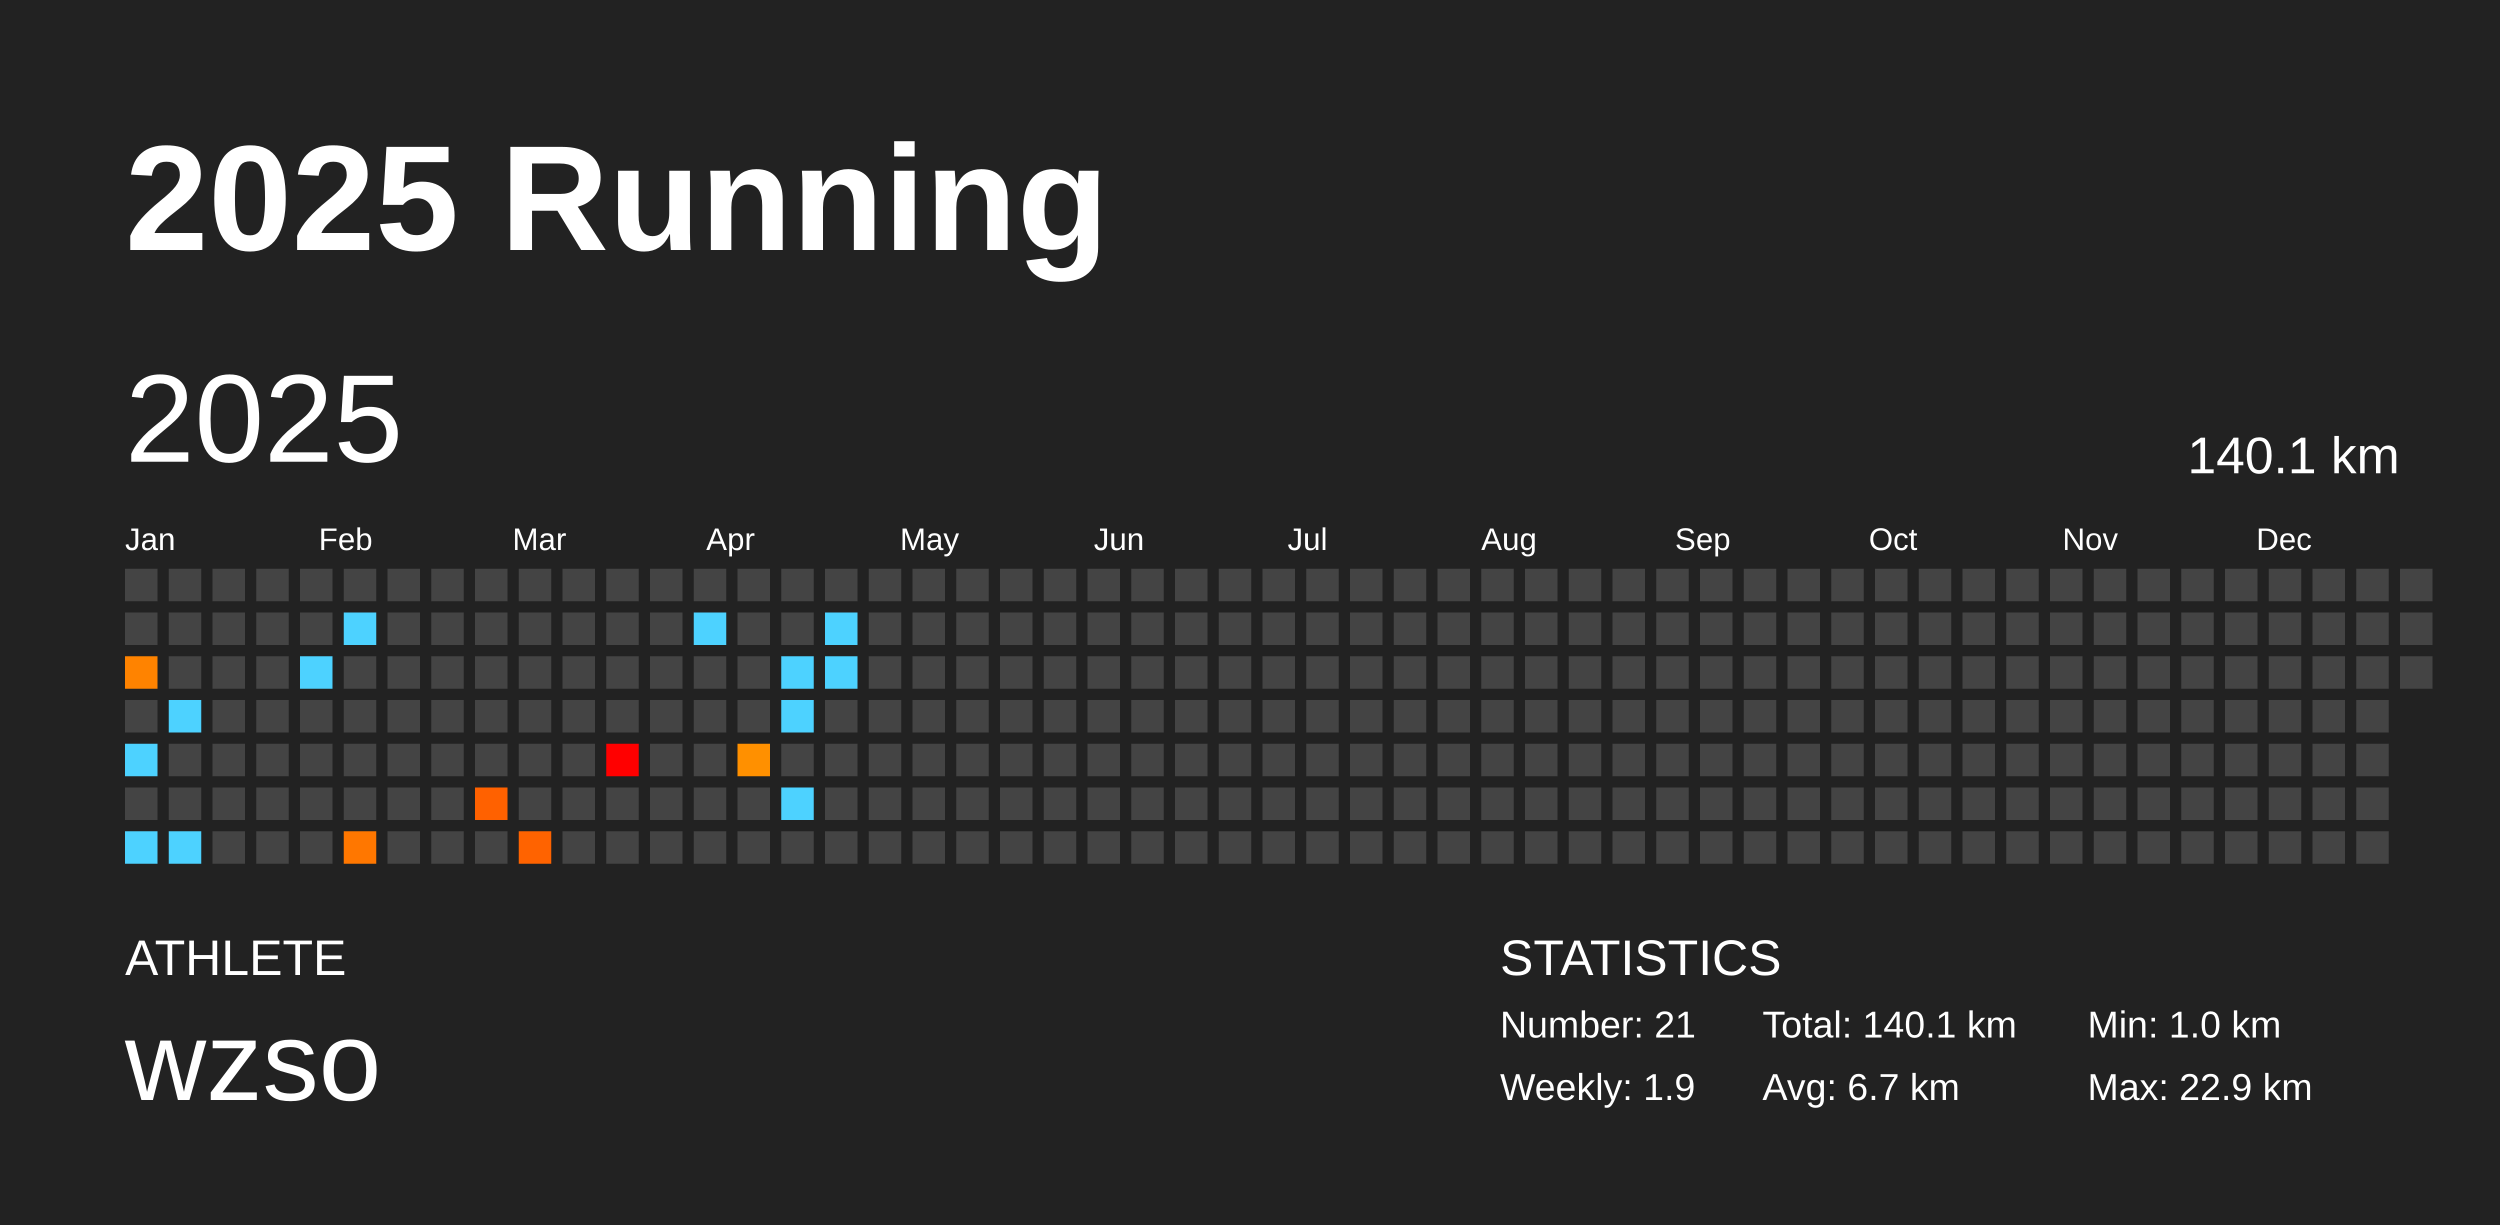
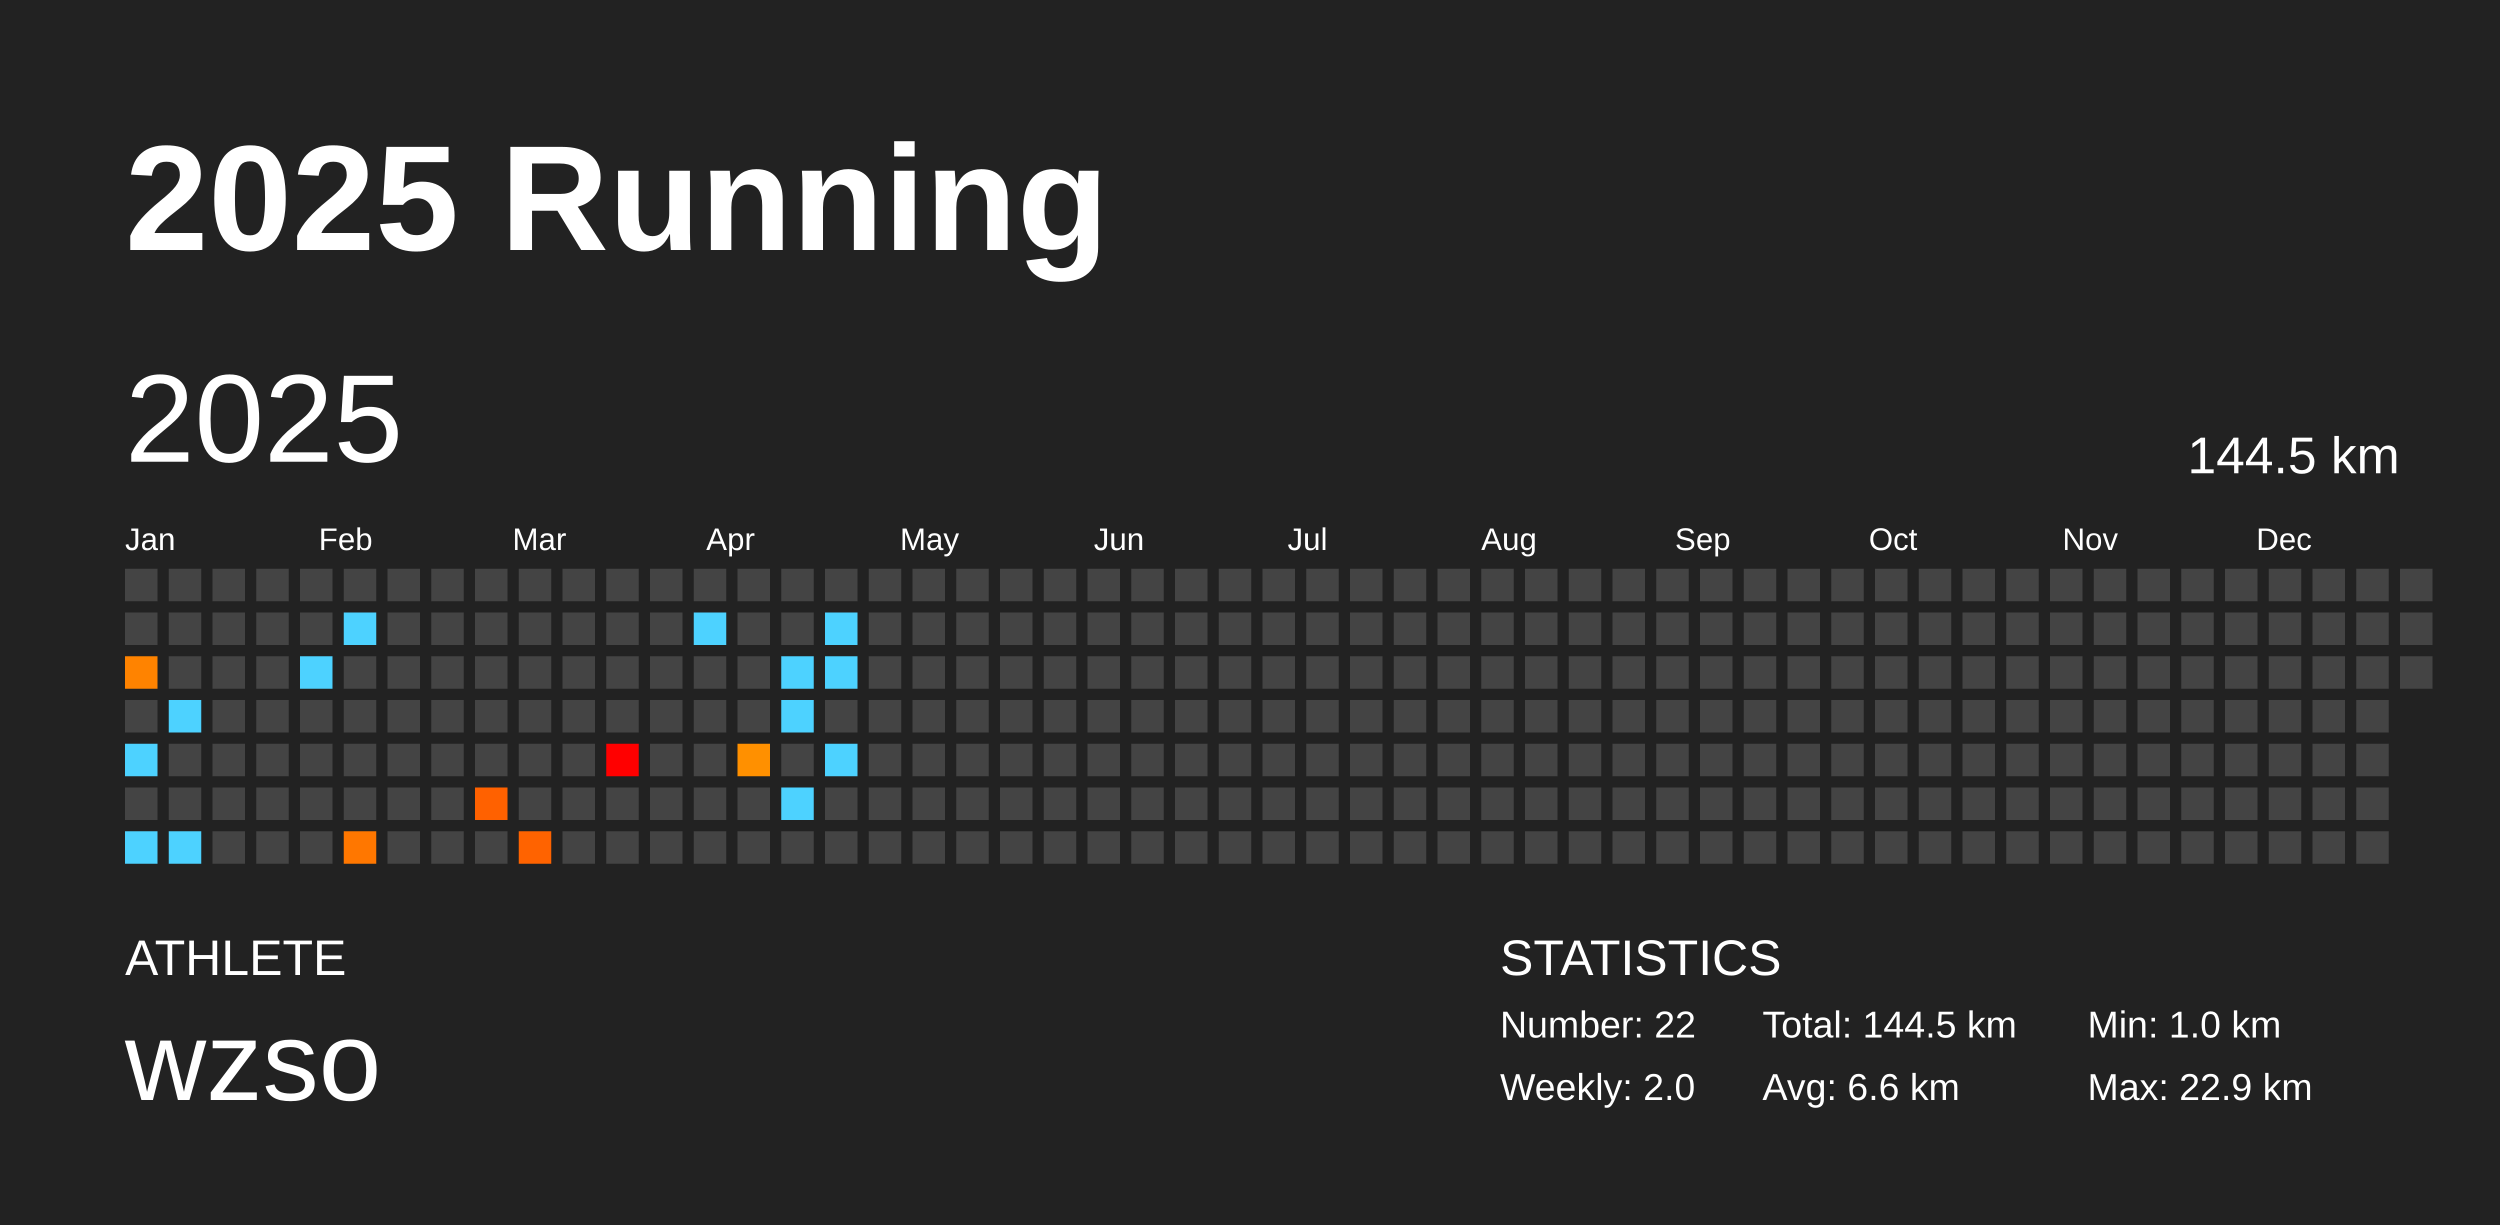
<svg xmlns="http://www.w3.org/2000/svg" baseProfile="full" height="98mm" version="1.1" viewBox="0,0,200,98" width="200mm">
  <defs />
  <rect fill="#222222" height="98" width="200" x="0" y="0" />
  <text fill="#FFFFFF" style="font-size:12px; font-family:Arial; font-weight:bold;" x="10" y="20">2025 Running</text>
  <text fill="#FFFFFF" style="font-size:4px; font-family:Arial" x="10" y="78">ATHLETE</text>
  <text fill="#FFFFFF" style="font-size:9px; font-family:Arial" x="10" y="88">wzso</text>
  <text fill="#FFFFFF" style="font-size:4px; font-family:Arial" x="120" y="78">STATISTICS</text>
-   <text fill="#FFFFFF" style="font-size:3px; font-family:Arial" x="120" y="83">Number: 21</text>
-   <text fill="#FFFFFF" style="font-size:3px; font-family:Arial" x="120" y="88">Weekly: 1.9</text>
-   <text fill="#FFFFFF" style="font-size:3px; font-family:Arial" x="141" y="83">Total: 140.1 km</text>
-   <text fill="#FFFFFF" style="font-size:3px; font-family:Arial" x="141" y="88">Avg: 6.7 km</text>
+   <text fill="#FFFFFF" style="font-size:3px; font-family:Arial" x="120" y="83">Number: 22</text>
+   <text fill="#FFFFFF" style="font-size:3px; font-family:Arial" x="120" y="88">Weekly: 2.0</text>
+   <text fill="#FFFFFF" style="font-size:3px; font-family:Arial" x="141" y="83">Total: 144.5 km</text>
+   <text fill="#FFFFFF" style="font-size:3px; font-family:Arial" x="141" y="88">Avg: 6.6 km</text>
  <text fill="#FFFFFF" style="font-size:3px; font-family:Arial" x="167" y="83">Min: 1.0 km</text>
  <text fill="#FFFFFF" style="font-size:3px; font-family:Arial" x="167" y="88">Max: 22.9 km</text>
  <text dominant-baseline="hanging" fill="#FFFFFF" style="font-size:10.0px; font-family:Arial;" x="10" y="30">2025</text>
-   <text dominant-baseline="hanging" fill="#FFFFFF" style="font-size:4.125px; font-family:Arial;" x="175" y="35">140.1 km</text>
+   <text dominant-baseline="hanging" fill="#FFFFFF" style="font-size:4.125px; font-family:Arial;" x="175" y="35">144.5 km</text>
  <text fill="#FFFFFF" style="font-size:2.5px; font-family:Arial" x="10.0" y="44">Jan</text>
  <text fill="#FFFFFF" style="font-size:2.5px; font-family:Arial" x="25.5" y="44">Feb</text>
  <text fill="#FFFFFF" style="font-size:2.5px; font-family:Arial" x="41.0" y="44">Mar</text>
  <text fill="#FFFFFF" style="font-size:2.5px; font-family:Arial" x="56.5" y="44">Apr</text>
  <text fill="#FFFFFF" style="font-size:2.5px; font-family:Arial" x="72.0" y="44">May</text>
  <text fill="#FFFFFF" style="font-size:2.5px; font-family:Arial" x="87.5" y="44">Jun</text>
  <text fill="#FFFFFF" style="font-size:2.5px; font-family:Arial" x="103.0" y="44">Jul</text>
  <text fill="#FFFFFF" style="font-size:2.5px; font-family:Arial" x="118.5" y="44">Aug</text>
  <text fill="#FFFFFF" style="font-size:2.5px; font-family:Arial" x="134.0" y="44">Sep</text>
  <text fill="#FFFFFF" style="font-size:2.5px; font-family:Arial" x="149.5" y="44">Oct</text>
  <text fill="#FFFFFF" style="font-size:2.5px; font-family:Arial" x="165.0" y="44">Nov</text>
  <text fill="#FFFFFF" style="font-size:2.5px; font-family:Arial" x="180.5" y="44">Dec</text>
  <rect fill="#444444" height="2.6" width="2.6" x="10.0" y="45.5" />
  <rect fill="#444444" height="2.6" width="2.6" x="10.0" y="49.0" />
  <rect fill="#ff8300" height="2.6" width="2.6" x="10.0" y="52.5" />
  <rect fill="#444444" height="2.6" width="2.6" x="10.0" y="56.0" />
  <rect fill="#4dd2ff" height="2.6" width="2.6" x="10.0" y="59.5" />
  <rect fill="#444444" height="2.6" width="2.6" x="10.0" y="63.0" />
  <rect fill="#4dd2ff" height="2.6" width="2.6" x="10.0" y="66.5" />
  <rect fill="#444444" height="2.6" width="2.6" x="13.5" y="45.5" />
  <rect fill="#444444" height="2.6" width="2.6" x="13.5" y="49.0" />
  <rect fill="#444444" height="2.6" width="2.6" x="13.5" y="52.5" />
  <rect fill="#4dd2ff" height="2.6" width="2.6" x="13.5" y="56.0" />
  <rect fill="#444444" height="2.6" width="2.6" x="13.5" y="59.5" />
  <rect fill="#444444" height="2.6" width="2.6" x="13.5" y="63.0" />
  <rect fill="#4dd2ff" height="2.6" width="2.6" x="13.5" y="66.5" />
  <rect fill="#444444" height="2.6" width="2.6" x="17.0" y="45.5" />
  <rect fill="#444444" height="2.6" width="2.6" x="17.0" y="49.0" />
  <rect fill="#444444" height="2.6" width="2.6" x="17.0" y="52.5" />
  <rect fill="#444444" height="2.6" width="2.6" x="17.0" y="56.0" />
  <rect fill="#444444" height="2.6" width="2.6" x="17.0" y="59.5" />
  <rect fill="#444444" height="2.6" width="2.6" x="17.0" y="63.0" />
  <rect fill="#444444" height="2.6" width="2.6" x="17.0" y="66.5" />
  <rect fill="#444444" height="2.6" width="2.6" x="20.5" y="45.5" />
  <rect fill="#444444" height="2.6" width="2.6" x="20.5" y="49.0" />
  <rect fill="#444444" height="2.6" width="2.6" x="20.5" y="52.5" />
  <rect fill="#444444" height="2.6" width="2.6" x="20.5" y="56.0" />
  <rect fill="#444444" height="2.6" width="2.6" x="20.5" y="59.5" />
  <rect fill="#444444" height="2.6" width="2.6" x="20.5" y="63.0" />
  <rect fill="#444444" height="2.6" width="2.6" x="20.5" y="66.5" />
  <rect fill="#444444" height="2.6" width="2.6" x="24.0" y="45.5" />
  <rect fill="#444444" height="2.6" width="2.6" x="24.0" y="49.0" />
  <rect fill="#4dd2ff" height="2.6" width="2.6" x="24.0" y="52.5" />
  <rect fill="#444444" height="2.6" width="2.6" x="24.0" y="56.0" />
  <rect fill="#444444" height="2.6" width="2.6" x="24.0" y="59.5" />
  <rect fill="#444444" height="2.6" width="2.6" x="24.0" y="63.0" />
  <rect fill="#444444" height="2.6" width="2.6" x="24.0" y="66.5" />
  <rect fill="#444444" height="2.6" width="2.6" x="27.5" y="45.5" />
  <rect fill="#4dd2ff" height="2.6" width="2.6" x="27.5" y="49.0" />
  <rect fill="#444444" height="2.6" width="2.6" x="27.5" y="52.5" />
  <rect fill="#444444" height="2.6" width="2.6" x="27.5" y="56.0" />
  <rect fill="#444444" height="2.6" width="2.6" x="27.5" y="59.5" />
  <rect fill="#444444" height="2.6" width="2.6" x="27.5" y="63.0" />
  <rect fill="#ff7700" height="2.6" width="2.6" x="27.5" y="66.5" />
  <rect fill="#444444" height="2.6" width="2.6" x="31.0" y="45.5" />
  <rect fill="#444444" height="2.6" width="2.6" x="31.0" y="49.0" />
  <rect fill="#444444" height="2.6" width="2.6" x="31.0" y="52.5" />
  <rect fill="#444444" height="2.6" width="2.6" x="31.0" y="56.0" />
  <rect fill="#444444" height="2.6" width="2.6" x="31.0" y="59.5" />
  <rect fill="#444444" height="2.6" width="2.6" x="31.0" y="63.0" />
  <rect fill="#444444" height="2.6" width="2.6" x="31.0" y="66.5" />
  <rect fill="#444444" height="2.6" width="2.6" x="34.5" y="45.5" />
  <rect fill="#444444" height="2.6" width="2.6" x="34.5" y="49.0" />
  <rect fill="#444444" height="2.6" width="2.6" x="34.5" y="52.5" />
  <rect fill="#444444" height="2.6" width="2.6" x="34.5" y="56.0" />
  <rect fill="#444444" height="2.6" width="2.6" x="34.5" y="59.5" />
  <rect fill="#444444" height="2.6" width="2.6" x="34.5" y="63.0" />
  <rect fill="#444444" height="2.6" width="2.6" x="34.5" y="66.5" />
  <rect fill="#444444" height="2.6" width="2.6" x="38.0" y="45.5" />
  <rect fill="#444444" height="2.6" width="2.6" x="38.0" y="49.0" />
  <rect fill="#444444" height="2.6" width="2.6" x="38.0" y="52.5" />
  <rect fill="#444444" height="2.6" width="2.6" x="38.0" y="56.0" />
  <rect fill="#444444" height="2.6" width="2.6" x="38.0" y="59.5" />
  <rect fill="#ff6100" height="2.6" width="2.6" x="38.0" y="63.0" />
  <rect fill="#444444" height="2.6" width="2.6" x="38.0" y="66.5" />
  <rect fill="#444444" height="2.6" width="2.6" x="41.5" y="45.5" />
  <rect fill="#444444" height="2.6" width="2.6" x="41.5" y="49.0" />
  <rect fill="#444444" height="2.6" width="2.6" x="41.5" y="52.5" />
  <rect fill="#444444" height="2.6" width="2.6" x="41.5" y="56.0" />
  <rect fill="#444444" height="2.6" width="2.6" x="41.5" y="59.5" />
  <rect fill="#444444" height="2.6" width="2.6" x="41.5" y="63.0" />
  <rect fill="#ff6300" height="2.6" width="2.6" x="41.5" y="66.5" />
  <rect fill="#444444" height="2.6" width="2.6" x="45.0" y="45.5" />
  <rect fill="#444444" height="2.6" width="2.6" x="45.0" y="49.0" />
  <rect fill="#444444" height="2.6" width="2.6" x="45.0" y="52.5" />
  <rect fill="#444444" height="2.6" width="2.6" x="45.0" y="56.0" />
  <rect fill="#444444" height="2.6" width="2.6" x="45.0" y="59.5" />
  <rect fill="#444444" height="2.6" width="2.6" x="45.0" y="63.0" />
  <rect fill="#444444" height="2.6" width="2.6" x="45.0" y="66.5" />
  <rect fill="#444444" height="2.6" width="2.6" x="48.5" y="45.5" />
  <rect fill="#444444" height="2.6" width="2.6" x="48.5" y="49.0" />
  <rect fill="#444444" height="2.6" width="2.6" x="48.5" y="52.5" />
  <rect fill="#444444" height="2.6" width="2.6" x="48.5" y="56.0" />
  <rect fill="red" height="2.6" width="2.6" x="48.5" y="59.5" />
  <rect fill="#444444" height="2.6" width="2.6" x="48.5" y="63.0" />
  <rect fill="#444444" height="2.6" width="2.6" x="48.5" y="66.5" />
  <rect fill="#444444" height="2.6" width="2.6" x="52.0" y="45.5" />
  <rect fill="#444444" height="2.6" width="2.6" x="52.0" y="49.0" />
  <rect fill="#444444" height="2.6" width="2.6" x="52.0" y="52.5" />
  <rect fill="#444444" height="2.6" width="2.6" x="52.0" y="56.0" />
  <rect fill="#444444" height="2.6" width="2.6" x="52.0" y="59.5" />
  <rect fill="#444444" height="2.6" width="2.6" x="52.0" y="63.0" />
  <rect fill="#444444" height="2.6" width="2.6" x="52.0" y="66.5" />
  <rect fill="#444444" height="2.6" width="2.6" x="55.5" y="45.5" />
  <rect fill="#4dd2ff" height="2.6" width="2.6" x="55.5" y="49.0" />
  <rect fill="#444444" height="2.6" width="2.6" x="55.5" y="52.5" />
  <rect fill="#444444" height="2.6" width="2.6" x="55.5" y="56.0" />
  <rect fill="#444444" height="2.6" width="2.6" x="55.5" y="59.5" />
  <rect fill="#444444" height="2.6" width="2.6" x="55.5" y="63.0" />
  <rect fill="#444444" height="2.6" width="2.6" x="55.5" y="66.5" />
  <rect fill="#444444" height="2.6" width="2.6" x="59.0" y="45.5" />
  <rect fill="#444444" height="2.6" width="2.6" x="59.0" y="49.0" />
  <rect fill="#444444" height="2.6" width="2.6" x="59.0" y="52.5" />
  <rect fill="#444444" height="2.6" width="2.6" x="59.0" y="56.0" />
  <rect fill="#ff9000" height="2.6" width="2.6" x="59.0" y="59.5" />
  <rect fill="#444444" height="2.6" width="2.6" x="59.0" y="63.0" />
  <rect fill="#444444" height="2.6" width="2.6" x="59.0" y="66.5" />
  <rect fill="#444444" height="2.6" width="2.6" x="62.5" y="45.5" />
  <rect fill="#444444" height="2.6" width="2.6" x="62.5" y="49.0" />
  <rect fill="#4dd2ff" height="2.6" width="2.6" x="62.5" y="52.5" />
  <rect fill="#4dd2ff" height="2.6" width="2.6" x="62.5" y="56.0" />
  <rect fill="#444444" height="2.6" width="2.6" x="62.5" y="59.5" />
  <rect fill="#4dd2ff" height="2.6" width="2.6" x="62.5" y="63.0" />
  <rect fill="#444444" height="2.6" width="2.6" x="62.5" y="66.5" />
  <rect fill="#444444" height="2.6" width="2.6" x="66.0" y="45.5" />
  <rect fill="#4dd2ff" height="2.6" width="2.6" x="66.0" y="49.0" />
  <rect fill="#4dd2ff" height="2.6" width="2.6" x="66.0" y="52.5" />
  <rect fill="#444444" height="2.6" width="2.6" x="66.0" y="56.0" />
-   <rect fill="#444444" height="2.6" width="2.6" x="66.0" y="59.5" />
+   <rect fill="#4dd2ff" height="2.6" width="2.6" x="66.0" y="59.5" />
  <rect fill="#444444" height="2.6" width="2.6" x="66.0" y="63.0" />
  <rect fill="#444444" height="2.6" width="2.6" x="66.0" y="66.5" />
  <rect fill="#444444" height="2.6" width="2.6" x="69.5" y="45.5" />
  <rect fill="#444444" height="2.6" width="2.6" x="69.5" y="49.0" />
  <rect fill="#444444" height="2.6" width="2.6" x="69.5" y="52.5" />
  <rect fill="#444444" height="2.6" width="2.6" x="69.5" y="56.0" />
  <rect fill="#444444" height="2.6" width="2.6" x="69.5" y="59.5" />
  <rect fill="#444444" height="2.6" width="2.6" x="69.5" y="63.0" />
  <rect fill="#444444" height="2.6" width="2.6" x="69.5" y="66.5" />
  <rect fill="#444444" height="2.6" width="2.6" x="73.0" y="45.5" />
  <rect fill="#444444" height="2.6" width="2.6" x="73.0" y="49.0" />
  <rect fill="#444444" height="2.6" width="2.6" x="73.0" y="52.5" />
  <rect fill="#444444" height="2.6" width="2.6" x="73.0" y="56.0" />
  <rect fill="#444444" height="2.6" width="2.6" x="73.0" y="59.5" />
  <rect fill="#444444" height="2.6" width="2.6" x="73.0" y="63.0" />
  <rect fill="#444444" height="2.6" width="2.6" x="73.0" y="66.5" />
  <rect fill="#444444" height="2.6" width="2.6" x="76.5" y="45.5" />
  <rect fill="#444444" height="2.6" width="2.6" x="76.5" y="49.0" />
  <rect fill="#444444" height="2.6" width="2.6" x="76.5" y="52.5" />
  <rect fill="#444444" height="2.6" width="2.6" x="76.5" y="56.0" />
  <rect fill="#444444" height="2.6" width="2.6" x="76.5" y="59.5" />
  <rect fill="#444444" height="2.6" width="2.6" x="76.5" y="63.0" />
  <rect fill="#444444" height="2.6" width="2.6" x="76.5" y="66.5" />
  <rect fill="#444444" height="2.6" width="2.6" x="80.0" y="45.5" />
  <rect fill="#444444" height="2.6" width="2.6" x="80.0" y="49.0" />
  <rect fill="#444444" height="2.6" width="2.6" x="80.0" y="52.5" />
  <rect fill="#444444" height="2.6" width="2.6" x="80.0" y="56.0" />
  <rect fill="#444444" height="2.6" width="2.6" x="80.0" y="59.5" />
  <rect fill="#444444" height="2.6" width="2.6" x="80.0" y="63.0" />
  <rect fill="#444444" height="2.6" width="2.6" x="80.0" y="66.5" />
  <rect fill="#444444" height="2.6" width="2.6" x="83.5" y="45.5" />
  <rect fill="#444444" height="2.6" width="2.6" x="83.5" y="49.0" />
  <rect fill="#444444" height="2.6" width="2.6" x="83.5" y="52.5" />
  <rect fill="#444444" height="2.6" width="2.6" x="83.5" y="56.0" />
  <rect fill="#444444" height="2.6" width="2.6" x="83.5" y="59.5" />
  <rect fill="#444444" height="2.6" width="2.6" x="83.5" y="63.0" />
  <rect fill="#444444" height="2.6" width="2.6" x="83.5" y="66.5" />
  <rect fill="#444444" height="2.6" width="2.6" x="87.0" y="45.5" />
  <rect fill="#444444" height="2.6" width="2.6" x="87.0" y="49.0" />
  <rect fill="#444444" height="2.6" width="2.6" x="87.0" y="52.5" />
  <rect fill="#444444" height="2.6" width="2.6" x="87.0" y="56.0" />
  <rect fill="#444444" height="2.6" width="2.6" x="87.0" y="59.5" />
  <rect fill="#444444" height="2.6" width="2.6" x="87.0" y="63.0" />
  <rect fill="#444444" height="2.6" width="2.6" x="87.0" y="66.5" />
  <rect fill="#444444" height="2.6" width="2.6" x="90.5" y="45.5" />
  <rect fill="#444444" height="2.6" width="2.6" x="90.5" y="49.0" />
  <rect fill="#444444" height="2.6" width="2.6" x="90.5" y="52.5" />
  <rect fill="#444444" height="2.6" width="2.6" x="90.5" y="56.0" />
  <rect fill="#444444" height="2.6" width="2.6" x="90.5" y="59.5" />
  <rect fill="#444444" height="2.6" width="2.6" x="90.5" y="63.0" />
  <rect fill="#444444" height="2.6" width="2.6" x="90.5" y="66.5" />
  <rect fill="#444444" height="2.6" width="2.6" x="94.0" y="45.5" />
  <rect fill="#444444" height="2.6" width="2.6" x="94.0" y="49.0" />
  <rect fill="#444444" height="2.6" width="2.6" x="94.0" y="52.5" />
  <rect fill="#444444" height="2.6" width="2.6" x="94.0" y="56.0" />
  <rect fill="#444444" height="2.6" width="2.6" x="94.0" y="59.5" />
  <rect fill="#444444" height="2.6" width="2.6" x="94.0" y="63.0" />
  <rect fill="#444444" height="2.6" width="2.6" x="94.0" y="66.5" />
  <rect fill="#444444" height="2.6" width="2.6" x="97.5" y="45.5" />
  <rect fill="#444444" height="2.6" width="2.6" x="97.5" y="49.0" />
  <rect fill="#444444" height="2.6" width="2.6" x="97.5" y="52.5" />
  <rect fill="#444444" height="2.6" width="2.6" x="97.5" y="56.0" />
  <rect fill="#444444" height="2.6" width="2.6" x="97.5" y="59.5" />
  <rect fill="#444444" height="2.6" width="2.6" x="97.5" y="63.0" />
  <rect fill="#444444" height="2.6" width="2.6" x="97.5" y="66.5" />
  <rect fill="#444444" height="2.6" width="2.6" x="101.0" y="45.5" />
  <rect fill="#444444" height="2.6" width="2.6" x="101.0" y="49.0" />
  <rect fill="#444444" height="2.6" width="2.6" x="101.0" y="52.5" />
  <rect fill="#444444" height="2.6" width="2.6" x="101.0" y="56.0" />
  <rect fill="#444444" height="2.6" width="2.6" x="101.0" y="59.5" />
  <rect fill="#444444" height="2.6" width="2.6" x="101.0" y="63.0" />
  <rect fill="#444444" height="2.6" width="2.6" x="101.0" y="66.5" />
  <rect fill="#444444" height="2.6" width="2.6" x="104.5" y="45.5" />
  <rect fill="#444444" height="2.6" width="2.6" x="104.5" y="49.0" />
  <rect fill="#444444" height="2.6" width="2.6" x="104.5" y="52.5" />
  <rect fill="#444444" height="2.6" width="2.6" x="104.5" y="56.0" />
  <rect fill="#444444" height="2.6" width="2.6" x="104.5" y="59.5" />
  <rect fill="#444444" height="2.6" width="2.6" x="104.5" y="63.0" />
  <rect fill="#444444" height="2.6" width="2.6" x="104.5" y="66.5" />
  <rect fill="#444444" height="2.6" width="2.6" x="108.0" y="45.5" />
  <rect fill="#444444" height="2.6" width="2.6" x="108.0" y="49.0" />
  <rect fill="#444444" height="2.6" width="2.6" x="108.0" y="52.5" />
  <rect fill="#444444" height="2.6" width="2.6" x="108.0" y="56.0" />
  <rect fill="#444444" height="2.6" width="2.6" x="108.0" y="59.5" />
  <rect fill="#444444" height="2.6" width="2.6" x="108.0" y="63.0" />
  <rect fill="#444444" height="2.6" width="2.6" x="108.0" y="66.5" />
  <rect fill="#444444" height="2.6" width="2.6" x="111.5" y="45.5" />
  <rect fill="#444444" height="2.6" width="2.6" x="111.5" y="49.0" />
  <rect fill="#444444" height="2.6" width="2.6" x="111.5" y="52.5" />
  <rect fill="#444444" height="2.6" width="2.6" x="111.5" y="56.0" />
  <rect fill="#444444" height="2.6" width="2.6" x="111.5" y="59.5" />
  <rect fill="#444444" height="2.6" width="2.6" x="111.5" y="63.0" />
  <rect fill="#444444" height="2.6" width="2.6" x="111.5" y="66.5" />
  <rect fill="#444444" height="2.6" width="2.6" x="115.0" y="45.5" />
  <rect fill="#444444" height="2.6" width="2.6" x="115.0" y="49.0" />
  <rect fill="#444444" height="2.6" width="2.6" x="115.0" y="52.5" />
  <rect fill="#444444" height="2.6" width="2.6" x="115.0" y="56.0" />
  <rect fill="#444444" height="2.6" width="2.6" x="115.0" y="59.5" />
  <rect fill="#444444" height="2.6" width="2.6" x="115.0" y="63.0" />
  <rect fill="#444444" height="2.6" width="2.6" x="115.0" y="66.5" />
  <rect fill="#444444" height="2.6" width="2.6" x="118.5" y="45.5" />
  <rect fill="#444444" height="2.6" width="2.6" x="118.5" y="49.0" />
  <rect fill="#444444" height="2.6" width="2.6" x="118.5" y="52.5" />
  <rect fill="#444444" height="2.6" width="2.6" x="118.5" y="56.0" />
  <rect fill="#444444" height="2.6" width="2.6" x="118.5" y="59.5" />
  <rect fill="#444444" height="2.6" width="2.6" x="118.5" y="63.0" />
  <rect fill="#444444" height="2.6" width="2.6" x="118.5" y="66.5" />
  <rect fill="#444444" height="2.6" width="2.6" x="122.0" y="45.5" />
  <rect fill="#444444" height="2.6" width="2.6" x="122.0" y="49.0" />
  <rect fill="#444444" height="2.6" width="2.6" x="122.0" y="52.5" />
  <rect fill="#444444" height="2.6" width="2.6" x="122.0" y="56.0" />
  <rect fill="#444444" height="2.6" width="2.6" x="122.0" y="59.5" />
  <rect fill="#444444" height="2.6" width="2.6" x="122.0" y="63.0" />
  <rect fill="#444444" height="2.6" width="2.6" x="122.0" y="66.5" />
  <rect fill="#444444" height="2.6" width="2.6" x="125.5" y="45.5" />
  <rect fill="#444444" height="2.6" width="2.6" x="125.5" y="49.0" />
  <rect fill="#444444" height="2.6" width="2.6" x="125.5" y="52.5" />
  <rect fill="#444444" height="2.6" width="2.6" x="125.5" y="56.0" />
  <rect fill="#444444" height="2.6" width="2.6" x="125.5" y="59.5" />
  <rect fill="#444444" height="2.6" width="2.6" x="125.5" y="63.0" />
  <rect fill="#444444" height="2.6" width="2.6" x="125.5" y="66.5" />
  <rect fill="#444444" height="2.6" width="2.6" x="129.0" y="45.5" />
  <rect fill="#444444" height="2.6" width="2.6" x="129.0" y="49.0" />
  <rect fill="#444444" height="2.6" width="2.6" x="129.0" y="52.5" />
  <rect fill="#444444" height="2.6" width="2.6" x="129.0" y="56.0" />
  <rect fill="#444444" height="2.6" width="2.6" x="129.0" y="59.5" />
  <rect fill="#444444" height="2.6" width="2.6" x="129.0" y="63.0" />
  <rect fill="#444444" height="2.6" width="2.6" x="129.0" y="66.5" />
  <rect fill="#444444" height="2.6" width="2.6" x="132.5" y="45.5" />
  <rect fill="#444444" height="2.6" width="2.6" x="132.5" y="49.0" />
  <rect fill="#444444" height="2.6" width="2.6" x="132.5" y="52.5" />
  <rect fill="#444444" height="2.6" width="2.6" x="132.5" y="56.0" />
  <rect fill="#444444" height="2.6" width="2.6" x="132.5" y="59.5" />
  <rect fill="#444444" height="2.6" width="2.6" x="132.5" y="63.0" />
  <rect fill="#444444" height="2.6" width="2.6" x="132.5" y="66.5" />
  <rect fill="#444444" height="2.6" width="2.6" x="136.0" y="45.5" />
  <rect fill="#444444" height="2.6" width="2.6" x="136.0" y="49.0" />
  <rect fill="#444444" height="2.6" width="2.6" x="136.0" y="52.5" />
  <rect fill="#444444" height="2.6" width="2.6" x="136.0" y="56.0" />
  <rect fill="#444444" height="2.6" width="2.6" x="136.0" y="59.5" />
  <rect fill="#444444" height="2.6" width="2.6" x="136.0" y="63.0" />
  <rect fill="#444444" height="2.6" width="2.6" x="136.0" y="66.5" />
  <rect fill="#444444" height="2.6" width="2.6" x="139.5" y="45.5" />
  <rect fill="#444444" height="2.6" width="2.6" x="139.5" y="49.0" />
  <rect fill="#444444" height="2.6" width="2.6" x="139.5" y="52.5" />
  <rect fill="#444444" height="2.6" width="2.6" x="139.5" y="56.0" />
  <rect fill="#444444" height="2.6" width="2.6" x="139.5" y="59.5" />
  <rect fill="#444444" height="2.6" width="2.6" x="139.5" y="63.0" />
  <rect fill="#444444" height="2.6" width="2.6" x="139.5" y="66.5" />
  <rect fill="#444444" height="2.6" width="2.6" x="143.0" y="45.5" />
  <rect fill="#444444" height="2.6" width="2.6" x="143.0" y="49.0" />
  <rect fill="#444444" height="2.6" width="2.6" x="143.0" y="52.5" />
  <rect fill="#444444" height="2.6" width="2.6" x="143.0" y="56.0" />
  <rect fill="#444444" height="2.6" width="2.6" x="143.0" y="59.5" />
  <rect fill="#444444" height="2.6" width="2.6" x="143.0" y="63.0" />
  <rect fill="#444444" height="2.6" width="2.6" x="143.0" y="66.5" />
  <rect fill="#444444" height="2.6" width="2.6" x="146.5" y="45.5" />
  <rect fill="#444444" height="2.6" width="2.6" x="146.5" y="49.0" />
  <rect fill="#444444" height="2.6" width="2.6" x="146.5" y="52.5" />
  <rect fill="#444444" height="2.6" width="2.6" x="146.5" y="56.0" />
  <rect fill="#444444" height="2.6" width="2.6" x="146.5" y="59.5" />
  <rect fill="#444444" height="2.6" width="2.6" x="146.5" y="63.0" />
  <rect fill="#444444" height="2.6" width="2.6" x="146.5" y="66.5" />
  <rect fill="#444444" height="2.6" width="2.6" x="150.0" y="45.5" />
  <rect fill="#444444" height="2.6" width="2.6" x="150.0" y="49.0" />
  <rect fill="#444444" height="2.6" width="2.6" x="150.0" y="52.5" />
  <rect fill="#444444" height="2.6" width="2.6" x="150.0" y="56.0" />
  <rect fill="#444444" height="2.6" width="2.6" x="150.0" y="59.5" />
  <rect fill="#444444" height="2.6" width="2.6" x="150.0" y="63.0" />
  <rect fill="#444444" height="2.6" width="2.6" x="150.0" y="66.5" />
  <rect fill="#444444" height="2.6" width="2.6" x="153.5" y="45.5" />
  <rect fill="#444444" height="2.6" width="2.6" x="153.5" y="49.0" />
  <rect fill="#444444" height="2.6" width="2.6" x="153.5" y="52.5" />
  <rect fill="#444444" height="2.6" width="2.6" x="153.5" y="56.0" />
  <rect fill="#444444" height="2.6" width="2.6" x="153.5" y="59.5" />
  <rect fill="#444444" height="2.6" width="2.6" x="153.5" y="63.0" />
  <rect fill="#444444" height="2.6" width="2.6" x="153.5" y="66.5" />
  <rect fill="#444444" height="2.6" width="2.6" x="157.0" y="45.5" />
  <rect fill="#444444" height="2.6" width="2.6" x="157.0" y="49.0" />
  <rect fill="#444444" height="2.6" width="2.6" x="157.0" y="52.5" />
  <rect fill="#444444" height="2.6" width="2.6" x="157.0" y="56.0" />
  <rect fill="#444444" height="2.6" width="2.6" x="157.0" y="59.5" />
  <rect fill="#444444" height="2.6" width="2.6" x="157.0" y="63.0" />
  <rect fill="#444444" height="2.6" width="2.6" x="157.0" y="66.5" />
  <rect fill="#444444" height="2.6" width="2.6" x="160.5" y="45.5" />
  <rect fill="#444444" height="2.6" width="2.6" x="160.5" y="49.0" />
  <rect fill="#444444" height="2.6" width="2.6" x="160.5" y="52.5" />
  <rect fill="#444444" height="2.6" width="2.6" x="160.5" y="56.0" />
  <rect fill="#444444" height="2.6" width="2.6" x="160.5" y="59.5" />
  <rect fill="#444444" height="2.6" width="2.6" x="160.5" y="63.0" />
  <rect fill="#444444" height="2.6" width="2.6" x="160.5" y="66.5" />
  <rect fill="#444444" height="2.6" width="2.6" x="164.0" y="45.5" />
  <rect fill="#444444" height="2.6" width="2.6" x="164.0" y="49.0" />
  <rect fill="#444444" height="2.6" width="2.6" x="164.0" y="52.5" />
  <rect fill="#444444" height="2.6" width="2.6" x="164.0" y="56.0" />
  <rect fill="#444444" height="2.6" width="2.6" x="164.0" y="59.5" />
  <rect fill="#444444" height="2.6" width="2.6" x="164.0" y="63.0" />
  <rect fill="#444444" height="2.6" width="2.6" x="164.0" y="66.5" />
  <rect fill="#444444" height="2.6" width="2.6" x="167.5" y="45.5" />
  <rect fill="#444444" height="2.6" width="2.6" x="167.5" y="49.0" />
  <rect fill="#444444" height="2.6" width="2.6" x="167.5" y="52.5" />
  <rect fill="#444444" height="2.6" width="2.6" x="167.5" y="56.0" />
  <rect fill="#444444" height="2.6" width="2.6" x="167.5" y="59.5" />
  <rect fill="#444444" height="2.6" width="2.6" x="167.5" y="63.0" />
  <rect fill="#444444" height="2.6" width="2.6" x="167.5" y="66.5" />
  <rect fill="#444444" height="2.6" width="2.6" x="171.0" y="45.5" />
  <rect fill="#444444" height="2.6" width="2.6" x="171.0" y="49.0" />
  <rect fill="#444444" height="2.6" width="2.6" x="171.0" y="52.5" />
  <rect fill="#444444" height="2.6" width="2.6" x="171.0" y="56.0" />
  <rect fill="#444444" height="2.6" width="2.6" x="171.0" y="59.5" />
  <rect fill="#444444" height="2.6" width="2.6" x="171.0" y="63.0" />
  <rect fill="#444444" height="2.6" width="2.6" x="171.0" y="66.5" />
  <rect fill="#444444" height="2.6" width="2.6" x="174.5" y="45.5" />
  <rect fill="#444444" height="2.6" width="2.6" x="174.5" y="49.0" />
  <rect fill="#444444" height="2.6" width="2.6" x="174.5" y="52.5" />
  <rect fill="#444444" height="2.6" width="2.6" x="174.5" y="56.0" />
  <rect fill="#444444" height="2.6" width="2.6" x="174.5" y="59.5" />
  <rect fill="#444444" height="2.6" width="2.6" x="174.5" y="63.0" />
  <rect fill="#444444" height="2.6" width="2.6" x="174.5" y="66.5" />
  <rect fill="#444444" height="2.6" width="2.6" x="178.0" y="45.5" />
  <rect fill="#444444" height="2.6" width="2.6" x="178.0" y="49.0" />
  <rect fill="#444444" height="2.6" width="2.6" x="178.0" y="52.5" />
  <rect fill="#444444" height="2.6" width="2.6" x="178.0" y="56.0" />
  <rect fill="#444444" height="2.6" width="2.6" x="178.0" y="59.5" />
  <rect fill="#444444" height="2.6" width="2.6" x="178.0" y="63.0" />
  <rect fill="#444444" height="2.6" width="2.6" x="178.0" y="66.5" />
  <rect fill="#444444" height="2.6" width="2.6" x="181.5" y="45.5" />
  <rect fill="#444444" height="2.6" width="2.6" x="181.5" y="49.0" />
  <rect fill="#444444" height="2.6" width="2.6" x="181.5" y="52.5" />
  <rect fill="#444444" height="2.6" width="2.6" x="181.5" y="56.0" />
  <rect fill="#444444" height="2.6" width="2.6" x="181.5" y="59.5" />
  <rect fill="#444444" height="2.6" width="2.6" x="181.5" y="63.0" />
  <rect fill="#444444" height="2.6" width="2.6" x="181.5" y="66.5" />
  <rect fill="#444444" height="2.6" width="2.6" x="185.0" y="45.5" />
  <rect fill="#444444" height="2.6" width="2.6" x="185.0" y="49.0" />
  <rect fill="#444444" height="2.6" width="2.6" x="185.0" y="52.5" />
  <rect fill="#444444" height="2.6" width="2.6" x="185.0" y="56.0" />
  <rect fill="#444444" height="2.6" width="2.6" x="185.0" y="59.5" />
  <rect fill="#444444" height="2.6" width="2.6" x="185.0" y="63.0" />
  <rect fill="#444444" height="2.6" width="2.6" x="185.0" y="66.5" />
  <rect fill="#444444" height="2.6" width="2.6" x="188.5" y="45.5" />
  <rect fill="#444444" height="2.6" width="2.6" x="188.5" y="49.0" />
  <rect fill="#444444" height="2.6" width="2.6" x="188.5" y="52.5" />
  <rect fill="#444444" height="2.6" width="2.6" x="188.5" y="56.0" />
  <rect fill="#444444" height="2.6" width="2.6" x="188.5" y="59.5" />
  <rect fill="#444444" height="2.6" width="2.6" x="188.5" y="63.0" />
  <rect fill="#444444" height="2.6" width="2.6" x="188.5" y="66.5" />
  <rect fill="#444444" height="2.6" width="2.6" x="192.0" y="45.5" />
  <rect fill="#444444" height="2.6" width="2.6" x="192.0" y="49.0" />
  <rect fill="#444444" height="2.6" width="2.6" x="192.0" y="52.5" />
</svg>
